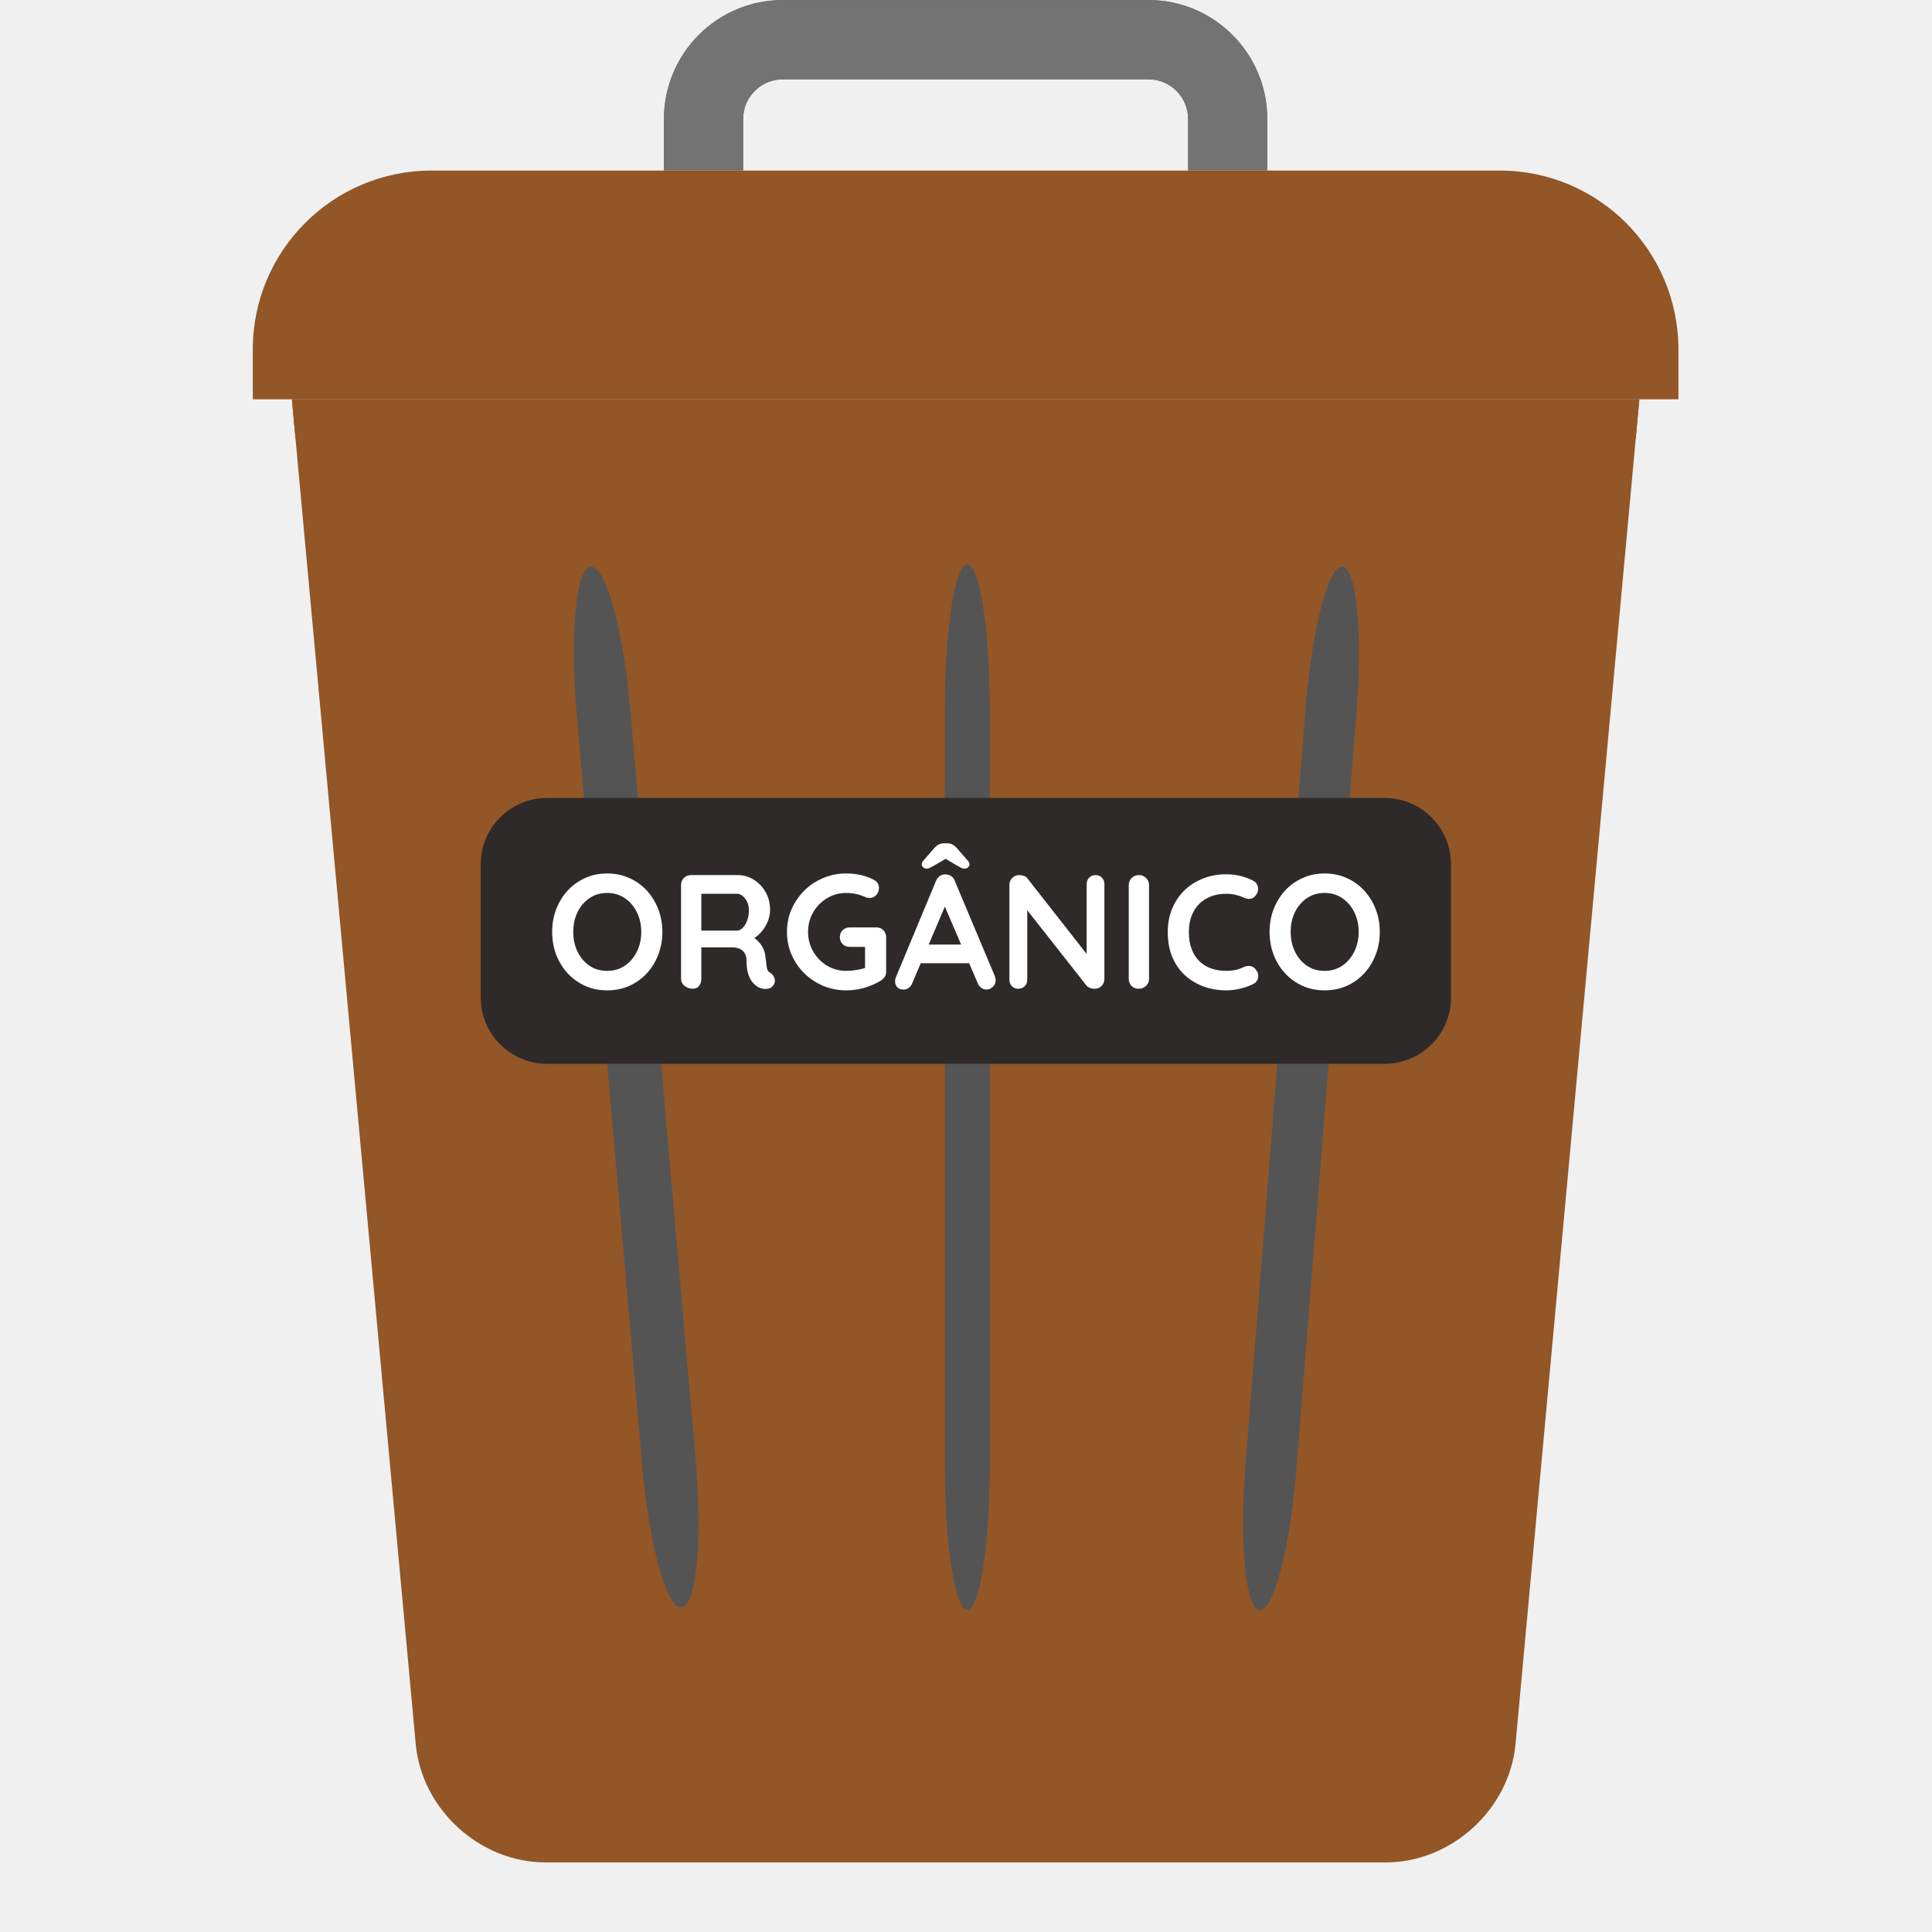
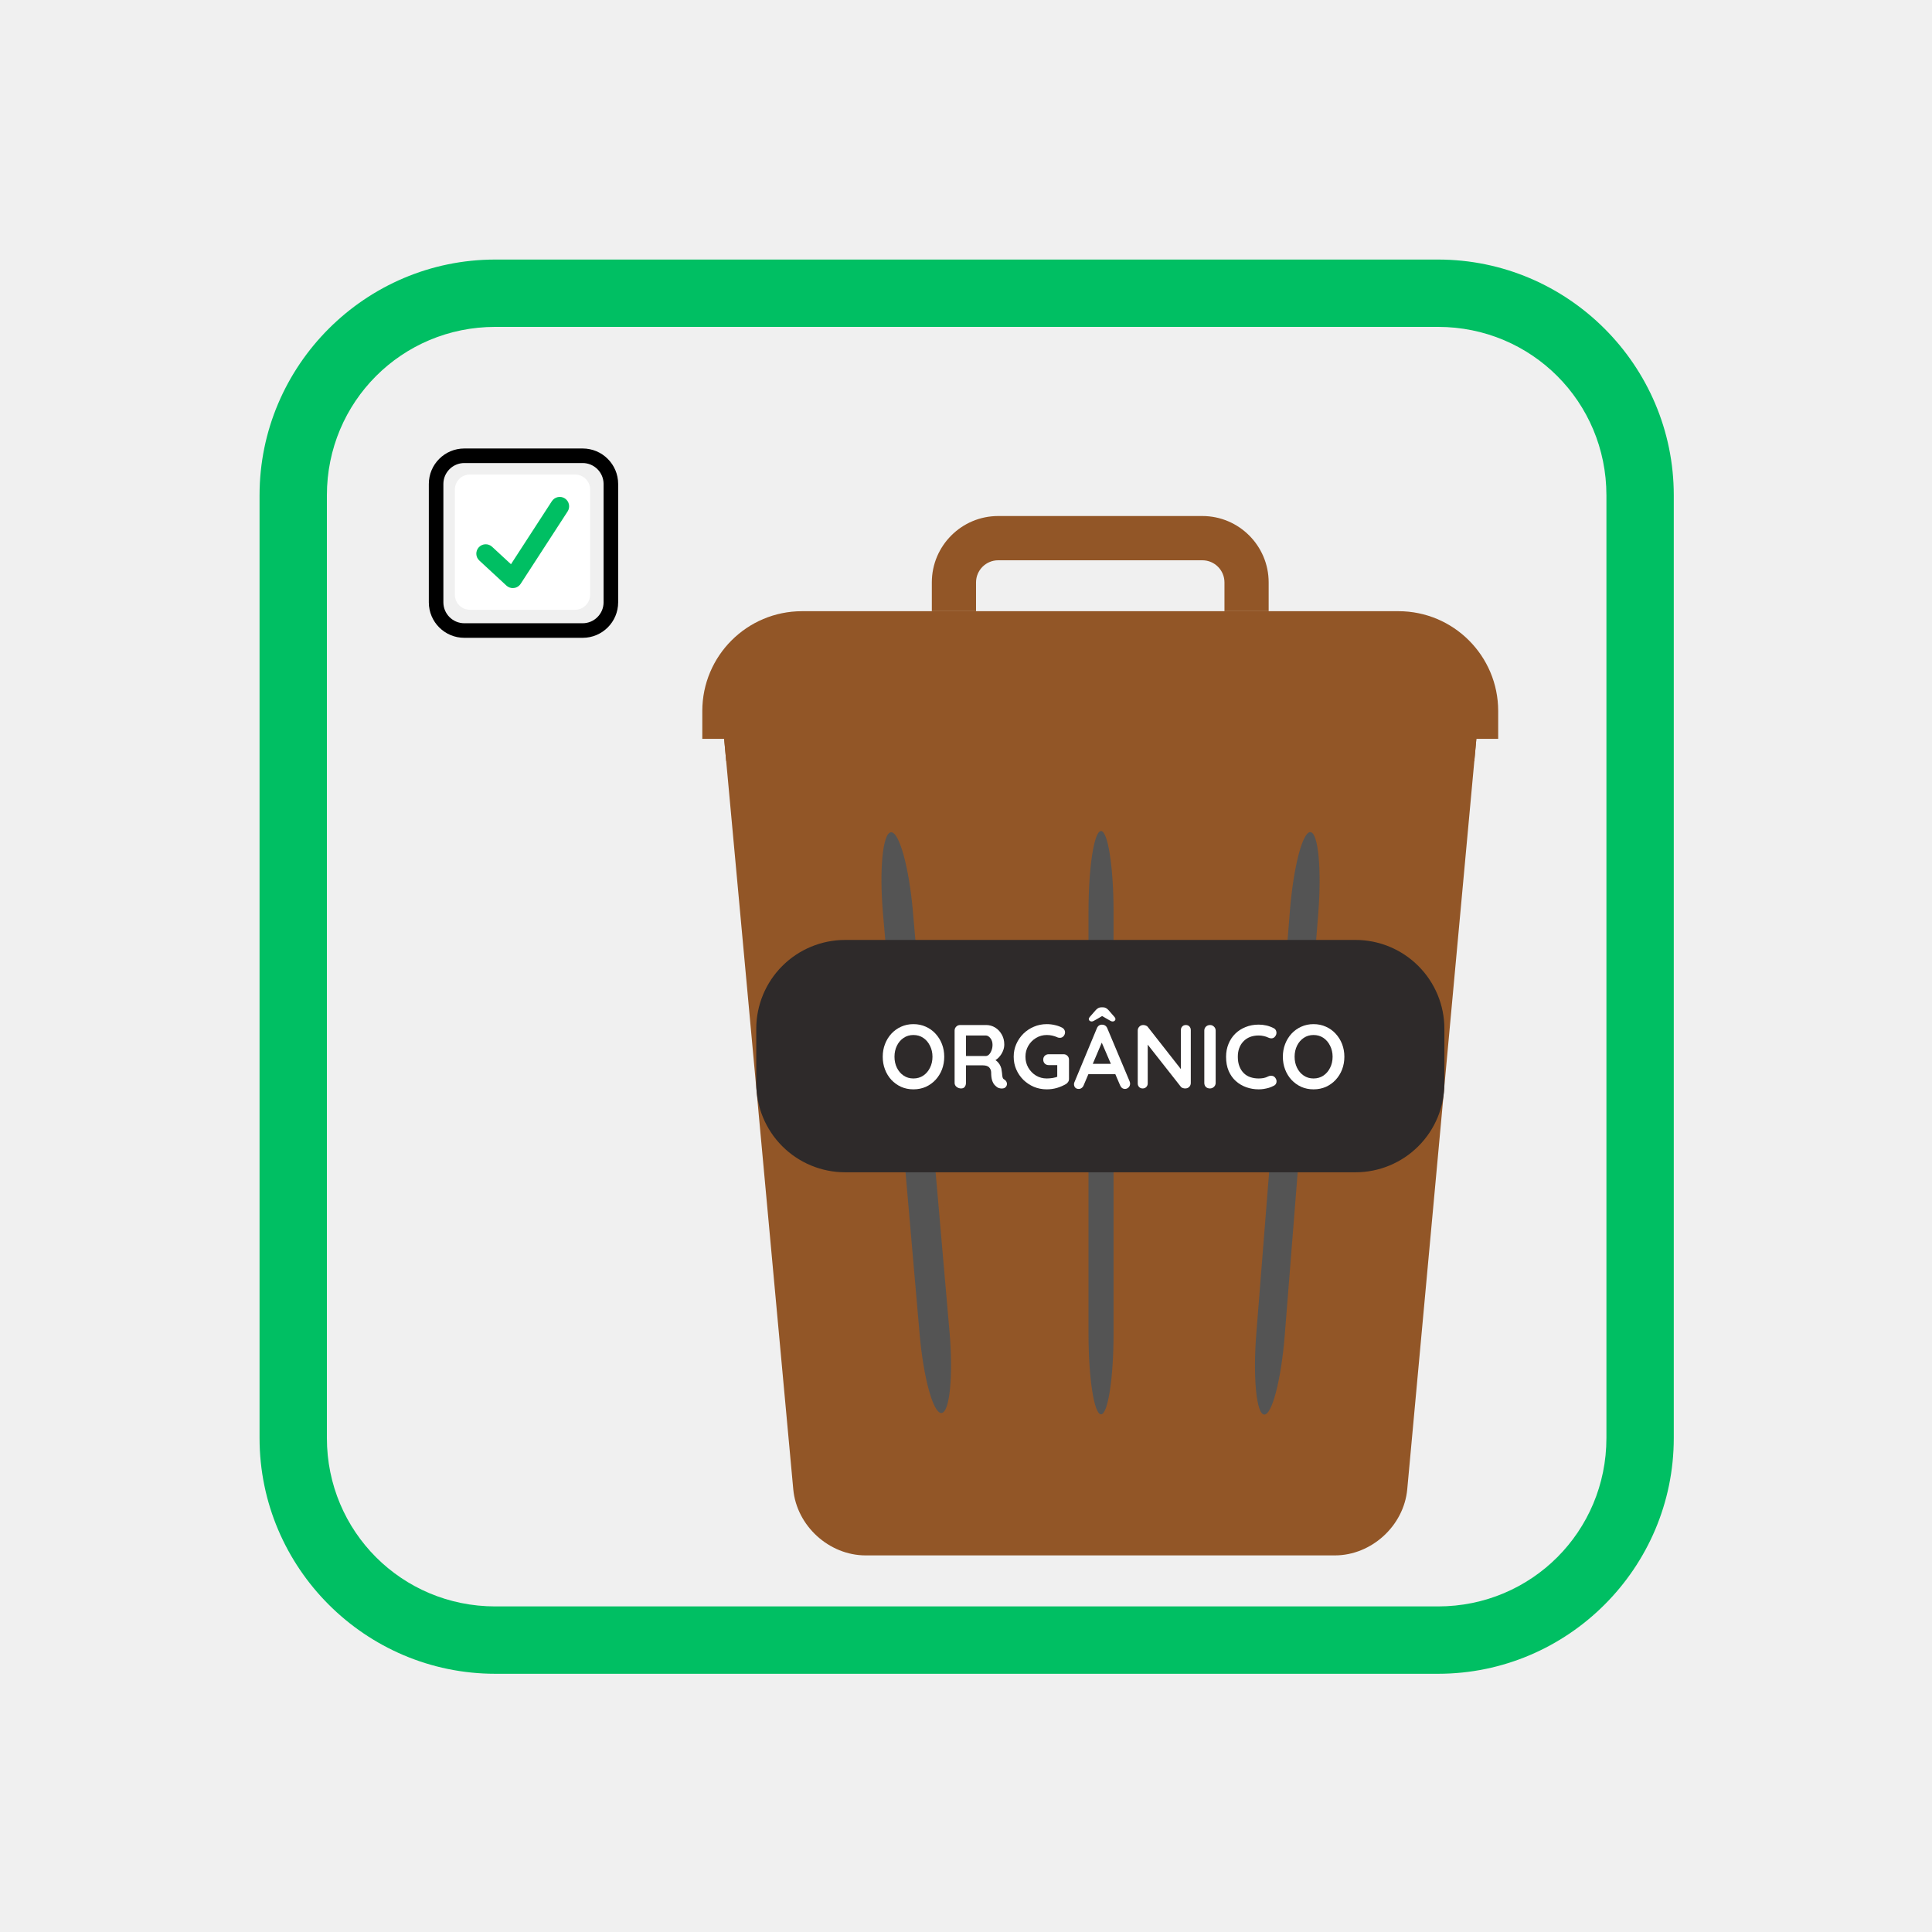
<svg xmlns="http://www.w3.org/2000/svg" width="500" zoomAndPan="magnify" viewBox="0 0 375 375" height="500" preserveAspectRatio="xMidYMid meet" version="1.0">
  <defs>
    <g />
-     <clipPath id="6cdbfeab42">
-       <path d="M 56 77 L 319 77 L 319 361.5 L 56 361.5 Z M 56 77 " clip-rule="nonzero" />
+     <clipPath id="cf12d56957">
+       <path d="M 50.379 50.379 L 324.879 50.379 L 324.879 324.879 L 50.379 324.879 Z M 50.379 50.379 " clip-rule="nonzero" />
    </clipPath>
-     <clipPath id="2a1f7c1a2a">
-       <path d="M 49.051 33 L 325.801 33 L 325.801 78 L 49.051 78 Z M 49.051 33 " clip-rule="nonzero" />
+     <clipPath id="c4b53bf656">
+       <path d="M 140 143 L 287 143 L 287 301.906 L 140 301.906 Z M 140 143 " clip-rule="nonzero" />
    </clipPath>
-     <clipPath id="acc28e3448">
-       <path d="M 241 109 L 264 109 L 264 313 L 241 313 Z M 241 109 " clip-rule="nonzero" />
+     <clipPath id="b850a64797">
+       <path d="M 136.309 118 L 290.809 118 L 290.809 144 L 136.309 144 Z M 136.309 118 " clip-rule="nonzero" />
    </clipPath>
-     <clipPath id="62bdf6296c">
-       <path d="M 239.539 312.137 L 255.637 109.566 L 265.516 110.352 L 249.418 312.922 Z M 239.539 312.137 " clip-rule="nonzero" />
+     <clipPath id="b20fd134cf">
+       <path d="M 180 100.156 L 247 100.156 L 247 119 L 180 119 Z M 180 100.156 " clip-rule="nonzero" />
    </clipPath>
-     <clipPath id="027178b6ad">
-       <path d="M 253.406 137.602 C 254.637 122.117 257.848 109.742 260.574 109.957 C 263.301 110.176 264.516 122.902 263.285 138.387 L 251.645 284.887 C 250.414 300.371 247.207 312.746 244.477 312.527 C 241.75 312.312 240.535 299.586 241.766 284.102 Z M 253.406 137.602 " clip-rule="nonzero" />
+     <clipPath id="d7ec824b9a">
+       <path d="M 243 161 L 257 161 L 257 275 L 243 275 Z M 243 161 " clip-rule="nonzero" />
    </clipPath>
-     <clipPath id="1b78844384">
-       <path d="M 111 110 L 136 110 L 136 312 L 111 312 Z M 111 110 " clip-rule="nonzero" />
+     <clipPath id="3c27bc4b3f">
+       <path d="M 242.617 274.348 L 251.598 161.297 L 257.113 161.734 L 248.129 274.785 Z M 242.617 274.348 " clip-rule="nonzero" />
    </clipPath>
-     <clipPath id="1f422d1f5f">
-       <path d="M 127.082 312.449 L 109.48 110.473 L 119.875 109.566 L 137.473 311.543 Z M 127.082 312.449 " clip-rule="nonzero" />
+     <clipPath id="151dae4f50">
+       <path d="M 250.355 176.945 C 251.043 168.305 252.832 161.395 254.355 161.516 C 255.879 161.637 256.555 168.742 255.867 177.383 L 249.371 259.137 C 248.684 267.777 246.895 274.688 245.371 274.566 C 243.852 274.445 243.172 267.34 243.859 258.699 Z M 250.355 176.945 " clip-rule="nonzero" />
    </clipPath>
-     <clipPath id="0a14175815">
-       <path d="M 111.922 138.492 C 110.574 123.016 111.809 110.27 114.68 110.02 C 117.547 109.77 120.969 122.109 122.316 137.586 L 135.031 283.523 C 136.379 299 135.148 311.746 132.277 311.996 C 129.406 312.246 125.988 299.906 124.641 284.43 Z M 111.922 138.492 " clip-rule="nonzero" />
+     <clipPath id="ba0a8d32d8">
+       <path d="M 171 161 L 185 161 L 185 275 L 171 275 Z M 171 161 " clip-rule="nonzero" />
    </clipPath>
-     <clipPath id="501d8cc663">
-       <path d="M 183.398 109.562 L 192.109 109.562 L 192.109 312.445 L 183.398 312.445 Z M 183.398 109.562 " clip-rule="nonzero" />
+     <clipPath id="189fe0f35b">
+       <path d="M 179.855 274.516 L 170.031 161.797 L 175.832 161.293 L 185.652 274.012 Z M 179.855 274.516 " clip-rule="nonzero" />
    </clipPath>
-     <clipPath id="ab98159f56">
-       <path d="M 183.398 137.688 C 183.398 122.156 185.348 109.562 187.754 109.562 C 190.16 109.562 192.109 122.156 192.109 137.688 L 192.109 284.32 C 192.109 299.855 190.16 312.445 187.754 312.445 C 185.348 312.445 183.398 299.855 183.398 284.32 Z M 183.398 137.688 " clip-rule="nonzero" />
+     <clipPath id="591b6ff452">
+       <path d="M 171.395 177.434 C 170.645 168.801 171.332 161.684 172.934 161.547 C 174.535 161.406 176.441 168.293 177.195 176.93 L 184.293 258.375 C 185.043 267.008 184.355 274.121 182.754 274.262 C 181.152 274.402 179.246 267.516 178.492 258.879 Z M 171.395 177.434 " clip-rule="nonzero" />
    </clipPath>
-     <clipPath id="2b25019ed6">
-       <path d="M 128 0 L 246 0 L 246 33 L 128 33 Z M 128 0 " clip-rule="nonzero" />
+     <clipPath id="030830a0d0">
+       <path d="M 211.277 161.301 L 216.141 161.301 L 216.141 274.523 L 211.277 274.523 Z M 211.277 161.301 " clip-rule="nonzero" />
+     </clipPath>
+     <clipPath id="cda72d0400">
+       <path d="M 211.277 176.996 C 211.277 168.328 212.367 161.301 213.711 161.301 C 215.051 161.301 216.141 168.328 216.141 176.996 L 216.141 258.828 C 216.141 267.496 215.051 274.523 213.711 274.523 C 212.367 274.523 211.277 267.496 211.277 258.828 Z M 211.277 176.996 " clip-rule="nonzero" />
+     </clipPath>
+     <clipPath id="21d1518a76">
+       <path d="M 146.789 182.441 L 280.355 182.441 L 280.355 227.539 L 146.789 227.539 Z M 146.789 182.441 " clip-rule="nonzero" />
+     </clipPath>
+     <clipPath id="a3881ae690">
+       <path d="M 164.039 182.441 L 263.105 182.441 C 267.68 182.441 272.066 184.262 275.301 187.496 C 278.539 190.73 280.355 195.117 280.355 199.691 L 280.355 210.289 C 280.355 214.863 278.539 219.25 275.301 222.484 C 272.066 225.719 267.68 227.539 263.105 227.539 L 164.039 227.539 C 159.461 227.539 155.074 225.719 151.84 222.484 C 148.605 219.25 146.789 214.863 146.789 210.289 L 146.789 199.691 C 146.789 195.117 148.605 190.73 151.84 187.496 C 155.074 184.262 159.461 182.441 164.039 182.441 Z M 164.039 182.441 " clip-rule="nonzero" />
+     </clipPath>
+     <clipPath id="560f717a5a">
+       <path d="M 83.234 87.051 L 119.984 87.051 L 119.984 123.801 L 83.234 123.801 Z M 83.234 87.051 " clip-rule="nonzero" />
+     </clipPath>
+     <clipPath id="1fc95baa47">
+       <path d="M 88.289 92.105 L 114.539 92.105 L 114.539 118.355 L 88.289 118.355 Z M 88.289 92.105 " clip-rule="nonzero" />
    </clipPath>
  </defs>
-   <g clip-path="url(#6cdbfeab42)">
-     <path fill="#925627" d="M 268.988 361.492 L 105.867 361.492 C 93.133 361.492 81.859 351.203 80.691 338.508 L 56.652 77.496 L 318.199 77.496 L 294.164 338.508 C 292.992 351.203 281.723 361.492 268.988 361.492 " fill-opacity="1" fill-rule="nonzero" />
+   <g clip-path="url(#cf12d56957)">
+     <path fill="#00bf63" d="M 96.129 50.379 C 70.93 50.379 50.379 70.93 50.379 96.129 L 50.379 279.129 C 50.379 304.328 70.93 324.879 96.129 324.879 L 279.129 324.879 C 304.328 324.879 324.879 304.328 324.879 279.129 L 324.879 96.129 C 324.879 70.93 304.328 50.379 279.129 50.379 Z M 96.129 63.449 L 279.129 63.449 C 297.254 63.449 311.805 78 311.805 96.129 L 311.805 279.129 C 311.805 297.254 297.254 311.805 279.129 311.805 L 96.129 311.805 C 78 311.805 63.449 297.254 63.449 279.129 L 63.449 96.129 C 63.449 78 78 63.449 96.129 63.449 Z M 96.129 63.449 " fill-opacity="1" fill-rule="nonzero" />
  </g>
-   <path fill="#925627" d="M 127.594 332.051 C 121.633 332.051 116.582 327.465 116.105 321.41 L 101.152 129.617 C 100.656 123.266 105.398 117.707 111.754 117.211 C 118.121 116.797 123.645 121.473 124.145 127.82 L 139.102 319.617 C 139.59 325.965 134.848 331.527 128.496 332.023 C 128.195 332.043 127.891 332.051 127.594 332.051 " fill-opacity="1" fill-rule="nonzero" />
-   <path fill="#925627" d="M 187.426 332.051 C 181.055 332.051 175.891 326.887 175.891 320.516 L 175.891 128.719 C 175.891 122.348 181.055 117.18 187.426 117.18 C 193.797 117.18 198.957 122.348 198.957 128.719 L 198.957 320.516 C 198.957 326.887 193.797 332.051 187.426 332.051 " fill-opacity="1" fill-rule="nonzero" />
-   <path fill="#925627" d="M 247.266 332.051 C 246.961 332.051 246.66 332.043 246.355 332.023 C 240.008 331.527 235.262 325.965 235.758 319.617 L 250.707 127.82 C 251.203 121.469 256.742 116.699 263.102 117.211 C 269.445 117.707 274.195 123.266 273.699 129.617 L 258.746 321.41 C 258.27 327.465 253.219 332.051 247.266 332.051 " fill-opacity="1" fill-rule="nonzero" />
-   <g clip-path="url(#2a1f7c1a2a)">
-     <path fill="#925627" d="M 325.781 67.824 C 325.781 48.648 310.254 33.109 291.105 33.109 L 83.746 33.109 C 64.598 33.109 49.066 48.648 49.066 67.824 L 49.066 77.496 L 325.781 77.496 L 325.781 67.824 " fill-opacity="1" fill-rule="nonzero" />
+   <g clip-path="url(#c4b53bf656)">
+     <path fill="#925627" d="M 259.09 301.902 L 168.027 301.902 C 160.918 301.902 154.625 296.16 153.973 289.074 L 140.555 143.406 L 286.562 143.406 L 273.145 289.074 C 272.488 296.16 266.199 301.902 259.09 301.902 " fill-opacity="1" fill-rule="nonzero" />
  </g>
-   <path fill="#925627" d="M 144.242 33.105 L 144.242 23.09 C 144.242 18.852 147.695 15.395 151.934 15.395 L 222.922 15.395 C 227.164 15.395 230.613 18.852 230.613 23.09 L 230.613 33.105 L 245.98 33.105 L 245.98 23.09 C 245.98 10.363 235.637 0.008 222.922 0.008 L 151.934 0.008 C 139.215 0.008 128.871 10.363 128.871 23.09 L 128.871 33.105 L 144.242 33.105 " fill-opacity="1" fill-rule="nonzero" />
-   <path fill="#925627" d="M 57.359 85.191 L 317.496 85.191 L 318.199 77.496 L 56.652 77.496 L 57.359 85.191 " fill-opacity="1" fill-rule="nonzero" />
-   <g clip-path="url(#acc28e3448)">
-     <g clip-path="url(#62bdf6296c)">
-       <g clip-path="url(#027178b6ad)">
-         <path fill="#545454" d="M 239.539 312.137 L 255.637 109.566 L 265.516 110.352 L 249.418 312.922 Z M 239.539 312.137 " fill-opacity="1" fill-rule="nonzero" />
+   <path fill="#925627" d="M 180.156 285.469 C 176.828 285.469 174.008 282.91 173.742 279.531 L 165.395 172.496 C 165.117 168.949 167.766 165.848 171.312 165.57 C 174.867 165.34 177.953 167.949 178.23 171.492 L 186.582 278.531 C 186.855 282.074 184.207 285.176 180.66 285.457 C 180.492 285.469 180.32 285.469 180.156 285.469 " fill-opacity="1" fill-rule="nonzero" />
+   <path fill="#925627" d="M 213.559 285.469 C 210 285.469 207.117 282.59 207.117 279.031 L 207.117 171.992 C 207.117 168.438 210 165.551 213.559 165.551 C 217.113 165.551 219.996 168.438 219.996 171.992 L 219.996 279.031 C 219.996 282.59 217.113 285.469 213.559 285.469 " fill-opacity="1" fill-rule="nonzero" />
+   <path fill="#925627" d="M 246.965 285.469 C 246.793 285.469 246.625 285.469 246.457 285.457 C 242.914 285.176 240.262 282.074 240.539 278.531 L 248.883 171.492 C 249.164 167.945 252.254 165.285 255.805 165.57 C 259.348 165.848 261.996 168.949 261.719 172.496 L 253.371 279.531 C 253.105 282.91 250.285 285.469 246.965 285.469 " fill-opacity="1" fill-rule="nonzero" />
+   <g clip-path="url(#b850a64797)">
+     <path fill="#925627" d="M 290.797 138.008 C 290.797 127.305 282.125 118.633 271.438 118.633 L 155.68 118.633 C 144.988 118.633 136.316 127.305 136.316 138.008 L 136.316 143.406 L 290.797 143.406 L 290.797 138.008 " fill-opacity="1" fill-rule="nonzero" />
+   </g>
+   <g clip-path="url(#b20fd134cf)">
+     <path fill="#925627" d="M 189.449 118.633 L 189.449 113.043 C 189.449 110.676 191.379 108.75 193.746 108.75 L 233.371 108.75 C 235.742 108.75 237.668 110.676 237.668 113.043 L 237.668 118.633 L 246.246 118.633 L 246.246 113.043 C 246.246 105.938 240.473 100.16 233.371 100.16 L 193.746 100.16 C 186.645 100.16 180.867 105.938 180.867 113.043 L 180.867 118.633 L 189.449 118.633 " fill-opacity="1" fill-rule="nonzero" />
+   </g>
+   <path fill="#925627" d="M 140.949 147.699 L 286.168 147.699 L 286.562 143.406 L 140.555 143.406 L 140.949 147.699 " fill-opacity="1" fill-rule="nonzero" />
+   <g clip-path="url(#d7ec824b9a)">
+     <g clip-path="url(#3c27bc4b3f)">
+       <g clip-path="url(#151dae4f50)">
+         <path fill="#545454" d="M 242.617 274.348 L 251.598 161.297 L 257.113 161.734 L 248.129 274.785 Z M 242.617 274.348 " fill-opacity="1" fill-rule="nonzero" />
      </g>
    </g>
  </g>
-   <g clip-path="url(#1b78844384)">
-     <g clip-path="url(#1f422d1f5f)">
-       <g clip-path="url(#0a14175815)">
-         <path fill="#545454" d="M 127.082 312.449 L 109.48 110.473 L 119.875 109.566 L 137.473 311.543 Z M 127.082 312.449 " fill-opacity="1" fill-rule="nonzero" />
+   <g clip-path="url(#ba0a8d32d8)">
+     <g clip-path="url(#189fe0f35b)">
+       <g clip-path="url(#591b6ff452)">
+         <path fill="#545454" d="M 179.855 274.516 L 170.031 161.797 L 175.832 161.293 L 185.652 274.012 Z M 179.855 274.516 " fill-opacity="1" fill-rule="nonzero" />
      </g>
    </g>
  </g>
-   <g clip-path="url(#501d8cc663)">
-     <g clip-path="url(#ab98159f56)">
-       <path fill="#545454" d="M 183.398 312.445 L 183.398 109.562 L 192.109 109.562 L 192.109 312.445 Z M 183.398 312.445 " fill-opacity="1" fill-rule="nonzero" />
+   <g clip-path="url(#030830a0d0)">
+     <g clip-path="url(#cda72d0400)">
+       <path fill="#545454" d="M 211.277 274.523 L 211.277 161.301 L 216.141 161.301 L 216.141 274.523 Z M 211.277 274.523 " fill-opacity="1" fill-rule="nonzero" />
    </g>
  </g>
-   <path fill="#2e2a2a" d="M 106.203 154.875 L 268.742 154.875 C 275.863 154.875 281.641 160.652 281.641 167.781 L 281.641 193.59 C 281.641 200.715 275.863 206.492 268.742 206.492 L 106.203 206.492 C 99.078 206.492 93.305 200.715 93.305 193.59 L 93.305 167.781 C 93.305 160.652 99.078 154.875 106.203 154.875 Z M 106.203 154.875 " fill-opacity="1" fill-rule="nonzero" />
+   <g clip-path="url(#21d1518a76)">
+     <g clip-path="url(#a3881ae690)">
+       <path fill="#2e2a2a" d="M 146.789 182.441 L 280.355 182.441 L 280.355 227.539 L 146.789 227.539 Z M 146.789 182.441 " fill-opacity="1" fill-rule="nonzero" />
+     </g>
+   </g>
+   <g clip-path="url(#560f717a5a)">
+     <path fill="#000000" d="M 113.094 89.875 C 115.332 89.875 117.156 91.699 117.156 93.941 L 117.156 116.91 C 117.156 119.148 115.332 120.973 113.094 120.973 L 90.125 120.973 C 87.883 120.973 86.059 119.148 86.059 116.91 L 86.059 93.941 C 86.059 91.699 87.883 89.875 90.125 89.875 L 113.094 89.875 M 113.094 87.051 L 90.125 87.051 C 86.316 87.051 83.234 90.133 83.234 93.941 L 83.234 116.91 C 83.234 120.715 86.316 123.801 90.125 123.801 L 113.094 123.801 C 116.898 123.801 119.984 120.715 119.984 116.91 L 119.984 93.941 C 119.984 90.133 116.898 87.051 113.094 87.051 Z M 113.094 87.051 " fill-opacity="1" fill-rule="nonzero" />
+   </g>
+   <g clip-path="url(#1fc95baa47)">
+     <path fill="#ffffff" d="M 114.539 115.438 C 114.539 117.047 113.23 118.355 111.621 118.355 L 91.203 118.355 C 89.594 118.355 88.289 117.047 88.289 115.438 L 88.289 95.02 C 88.289 93.41 89.594 92.105 91.203 92.105 L 111.621 92.105 C 113.23 92.105 114.539 93.41 114.539 95.02 Z M 114.539 115.438 " fill-opacity="1" fill-rule="nonzero" />
+   </g>
+   <path fill="#00bf63" d="M 109.637 96.742 C 108.797 96.195 107.668 96.438 107.117 97.281 L 99.18 109.516 L 95.512 106.125 C 94.773 105.441 93.621 105.488 92.938 106.227 C 92.254 106.965 92.297 108.117 93.039 108.801 L 98.293 113.66 C 98.645 113.984 99.09 114.148 99.531 114.148 C 100.02 114.148 100.648 113.941 101.062 113.316 C 101.305 112.945 110.176 99.266 110.176 99.266 C 110.723 98.422 110.484 97.293 109.637 96.742 Z M 109.637 96.742 " fill-opacity="1" fill-rule="nonzero" />
  <g fill="#ffffff" fill-opacity="1">
-     <g transform="translate(105.9088, 191.9146)">
+     <g transform="translate(170.6349, 211.2682)">
      <g>
-         <path d="M 22.656 -11.031 C 22.656 -9.457 22.391 -7.984 21.859 -6.609 C 21.336 -5.242 20.598 -4.039 19.641 -3 C 18.691 -1.969 17.562 -1.156 16.25 -0.562 C 14.938 0.02 13.5 0.312 11.938 0.312 C 10.383 0.312 8.957 0.02 7.656 -0.562 C 6.352 -1.156 5.223 -1.969 4.266 -3 C 3.316 -4.039 2.578 -5.242 2.047 -6.609 C 1.523 -7.984 1.266 -9.457 1.266 -11.031 C 1.266 -12.602 1.523 -14.07 2.047 -15.438 C 2.578 -16.801 3.316 -18.004 4.266 -19.047 C 5.223 -20.086 6.352 -20.898 7.656 -21.484 C 8.957 -22.078 10.383 -22.375 11.938 -22.375 C 13.5 -22.375 14.938 -22.078 16.25 -21.484 C 17.562 -20.898 18.691 -20.086 19.641 -19.047 C 20.598 -18.004 21.336 -16.801 21.859 -15.438 C 22.391 -14.07 22.656 -12.602 22.656 -11.031 Z M 18.562 -11.031 C 18.562 -12.438 18.273 -13.711 17.703 -14.859 C 17.141 -16.004 16.363 -16.91 15.375 -17.578 C 14.383 -18.254 13.238 -18.594 11.938 -18.594 C 10.633 -18.594 9.488 -18.254 8.5 -17.578 C 7.52 -16.91 6.75 -16.008 6.188 -14.875 C 5.633 -13.738 5.359 -12.457 5.359 -11.031 C 5.359 -9.625 5.633 -8.348 6.188 -7.203 C 6.75 -6.055 7.52 -5.145 8.5 -4.469 C 9.488 -3.801 10.633 -3.469 11.938 -3.469 C 13.238 -3.469 14.383 -3.801 15.375 -4.469 C 16.363 -5.145 17.141 -6.055 17.703 -7.203 C 18.273 -8.348 18.562 -9.625 18.562 -11.031 Z M 18.562 -11.031 " />
+         <path d="M 12.641 -6.156 C 12.641 -5.27 12.492 -4.445 12.203 -3.688 C 11.91 -2.926 11.492 -2.254 10.953 -1.672 C 10.422 -1.098 9.789 -0.645 9.062 -0.312 C 8.332 0.008 7.531 0.172 6.656 0.172 C 5.789 0.172 4.992 0.008 4.266 -0.312 C 3.547 -0.645 2.914 -1.098 2.375 -1.672 C 1.844 -2.254 1.43 -2.926 1.141 -3.688 C 0.848 -4.445 0.703 -5.27 0.703 -6.156 C 0.703 -7.031 0.848 -7.848 1.141 -8.609 C 1.43 -9.367 1.844 -10.039 2.375 -10.625 C 2.914 -11.207 3.547 -11.66 4.266 -11.984 C 4.992 -12.316 5.789 -12.484 6.656 -12.484 C 7.531 -12.484 8.332 -12.316 9.062 -11.984 C 9.789 -11.66 10.422 -11.207 10.953 -10.625 C 11.492 -10.039 11.91 -9.367 12.203 -8.609 C 12.492 -7.848 12.641 -7.031 12.641 -6.156 Z M 10.359 -6.156 C 10.359 -6.938 10.195 -7.645 9.875 -8.281 C 9.562 -8.926 9.129 -9.438 8.578 -9.812 C 8.023 -10.188 7.383 -10.375 6.656 -10.375 C 5.938 -10.375 5.301 -10.188 4.75 -9.812 C 4.195 -9.438 3.766 -8.93 3.453 -8.297 C 3.141 -7.66 2.984 -6.945 2.984 -6.156 C 2.984 -5.363 3.141 -4.648 3.453 -4.016 C 3.766 -3.379 4.195 -2.875 4.75 -2.5 C 5.301 -2.125 5.938 -1.938 6.656 -1.938 C 7.383 -1.938 8.023 -2.125 8.578 -2.5 C 9.129 -2.875 9.562 -3.379 9.875 -4.016 C 10.195 -4.648 10.359 -5.363 10.359 -6.156 Z M 10.359 -6.156 " />
      </g>
    </g>
  </g>
  <g fill="#ffffff" fill-opacity="1">
-     <g transform="translate(129.8317, 191.9146)">
+     <g transform="translate(183.9774, 211.2682)">
      <g>
-         <path d="M 4.625 0 C 4.039 0 3.516 -0.18 3.047 -0.547 C 2.586 -0.922 2.359 -1.379 2.359 -1.922 L 2.359 -20.141 C 2.359 -20.68 2.539 -21.133 2.906 -21.5 C 3.281 -21.875 3.738 -22.062 4.281 -22.062 L 13.359 -22.062 C 14.453 -22.062 15.477 -21.77 16.438 -21.188 C 17.395 -20.613 18.164 -19.816 18.75 -18.797 C 19.344 -17.773 19.641 -16.602 19.641 -15.281 C 19.641 -14.488 19.473 -13.711 19.141 -12.953 C 18.816 -12.191 18.375 -11.504 17.812 -10.891 C 17.258 -10.285 16.641 -9.816 15.953 -9.484 L 15.984 -10.219 C 16.566 -9.895 17.051 -9.52 17.438 -9.094 C 17.832 -8.664 18.141 -8.203 18.359 -7.703 C 18.578 -7.211 18.707 -6.68 18.75 -6.109 C 18.832 -5.586 18.891 -5.125 18.922 -4.719 C 18.953 -4.32 19.016 -3.988 19.109 -3.719 C 19.203 -3.445 19.391 -3.238 19.672 -3.094 C 20.129 -2.812 20.414 -2.414 20.531 -1.906 C 20.645 -1.395 20.523 -0.938 20.172 -0.531 C 19.941 -0.258 19.645 -0.086 19.281 -0.016 C 18.926 0.055 18.57 0.055 18.219 -0.016 C 17.863 -0.086 17.566 -0.188 17.328 -0.312 C 16.973 -0.52 16.613 -0.828 16.25 -1.234 C 15.895 -1.648 15.609 -2.203 15.391 -2.891 C 15.172 -3.586 15.062 -4.484 15.062 -5.578 C 15.062 -5.93 15 -6.258 14.875 -6.562 C 14.75 -6.875 14.57 -7.141 14.344 -7.359 C 14.113 -7.578 13.816 -7.742 13.453 -7.859 C 13.098 -7.973 12.68 -8.031 12.203 -8.031 L 5.828 -8.031 L 6.297 -8.766 L 6.297 -1.922 C 6.297 -1.379 6.148 -0.922 5.859 -0.547 C 5.566 -0.18 5.156 0 4.625 0 Z M 5.859 -11.281 L 13.203 -11.281 C 13.578 -11.281 13.941 -11.453 14.297 -11.797 C 14.66 -12.148 14.957 -12.625 15.188 -13.219 C 15.414 -13.82 15.531 -14.477 15.531 -15.188 C 15.531 -16.113 15.285 -16.883 14.797 -17.5 C 14.305 -18.125 13.773 -18.438 13.203 -18.438 L 5.922 -18.438 L 6.297 -19.438 L 6.297 -10.531 Z M 5.859 -11.281 " />
+         <path d="M 2.578 0 C 2.254 0 1.961 -0.098 1.703 -0.297 C 1.441 -0.504 1.312 -0.766 1.312 -1.078 L 1.312 -11.234 C 1.312 -11.535 1.414 -11.789 1.625 -12 C 1.832 -12.207 2.086 -12.312 2.391 -12.312 L 7.453 -12.312 C 8.066 -12.312 8.641 -12.148 9.172 -11.828 C 9.703 -11.504 10.129 -11.055 10.453 -10.484 C 10.785 -9.922 10.953 -9.27 10.953 -8.531 C 10.953 -8.082 10.859 -7.645 10.672 -7.219 C 10.492 -6.801 10.25 -6.422 9.938 -6.078 C 9.625 -5.742 9.273 -5.484 8.891 -5.297 L 8.906 -5.703 C 9.238 -5.523 9.516 -5.316 9.734 -5.078 C 9.953 -4.836 10.117 -4.578 10.234 -4.297 C 10.359 -4.023 10.43 -3.727 10.453 -3.406 C 10.504 -3.113 10.535 -2.852 10.547 -2.625 C 10.566 -2.406 10.602 -2.219 10.656 -2.062 C 10.707 -1.914 10.812 -1.801 10.969 -1.719 C 11.227 -1.57 11.391 -1.352 11.453 -1.062 C 11.516 -0.781 11.445 -0.523 11.25 -0.297 C 11.125 -0.148 10.957 -0.055 10.75 -0.016 C 10.551 0.023 10.352 0.023 10.156 -0.016 C 9.957 -0.055 9.797 -0.109 9.672 -0.172 C 9.473 -0.297 9.27 -0.469 9.062 -0.688 C 8.863 -0.914 8.703 -1.223 8.578 -1.609 C 8.461 -2.004 8.406 -2.504 8.406 -3.109 C 8.406 -3.305 8.367 -3.488 8.297 -3.656 C 8.223 -3.832 8.125 -3.984 8 -4.109 C 7.875 -4.234 7.707 -4.328 7.5 -4.391 C 7.301 -4.453 7.066 -4.484 6.797 -4.484 L 3.25 -4.484 L 3.516 -4.891 L 3.516 -1.078 C 3.516 -0.766 3.43 -0.504 3.266 -0.297 C 3.109 -0.098 2.879 0 2.578 0 Z M 3.266 -6.297 L 7.359 -6.297 C 7.578 -6.297 7.785 -6.391 7.984 -6.578 C 8.18 -6.773 8.344 -7.039 8.469 -7.375 C 8.602 -7.707 8.672 -8.07 8.672 -8.469 C 8.672 -8.988 8.531 -9.422 8.25 -9.766 C 7.977 -10.109 7.68 -10.281 7.359 -10.281 L 3.312 -10.281 L 3.516 -10.844 L 3.516 -5.875 Z M 3.266 -6.297 " />
      </g>
    </g>
  </g>
  <g fill="#ffffff" fill-opacity="1">
-     <g transform="translate(151.4853, 191.9146)">
+     <g transform="translate(196.0542, 211.2682)">
      <g>
-         <path d="M 12.766 0.312 C 11.172 0.312 9.676 0.02 8.281 -0.562 C 6.895 -1.156 5.676 -1.969 4.625 -3 C 3.582 -4.039 2.758 -5.242 2.156 -6.609 C 1.562 -7.984 1.266 -9.457 1.266 -11.031 C 1.266 -12.602 1.562 -14.07 2.156 -15.438 C 2.758 -16.801 3.582 -18.004 4.625 -19.047 C 5.676 -20.086 6.895 -20.898 8.281 -21.484 C 9.676 -22.078 11.172 -22.375 12.766 -22.375 C 13.754 -22.375 14.707 -22.27 15.625 -22.062 C 16.551 -21.852 17.406 -21.535 18.188 -21.109 C 18.5 -20.941 18.734 -20.719 18.891 -20.438 C 19.047 -20.156 19.125 -19.867 19.125 -19.578 C 19.125 -19.066 18.957 -18.613 18.625 -18.219 C 18.289 -17.82 17.859 -17.625 17.328 -17.625 C 17.16 -17.625 16.988 -17.645 16.812 -17.688 C 16.633 -17.727 16.461 -17.789 16.297 -17.875 C 15.766 -18.102 15.203 -18.281 14.609 -18.406 C 14.023 -18.531 13.41 -18.594 12.766 -18.594 C 11.398 -18.594 10.156 -18.25 9.031 -17.562 C 7.906 -16.883 7.008 -15.973 6.344 -14.828 C 5.688 -13.68 5.359 -12.414 5.359 -11.031 C 5.359 -9.664 5.688 -8.406 6.344 -7.25 C 7.008 -6.094 7.906 -5.172 9.031 -4.484 C 10.156 -3.805 11.398 -3.469 12.766 -3.469 C 13.391 -3.469 14.082 -3.531 14.844 -3.656 C 15.602 -3.781 16.223 -3.945 16.703 -4.156 L 16.422 -3.219 L 16.422 -8.609 L 16.953 -8.125 L 13.453 -8.125 C 12.91 -8.125 12.453 -8.301 12.078 -8.656 C 11.711 -9.02 11.531 -9.473 11.531 -10.016 C 11.531 -10.566 11.711 -11.02 12.078 -11.375 C 12.453 -11.727 12.91 -11.906 13.453 -11.906 L 18.625 -11.906 C 19.164 -11.906 19.613 -11.723 19.969 -11.359 C 20.332 -10.992 20.516 -10.535 20.516 -9.984 L 20.516 -3.312 C 20.516 -2.883 20.414 -2.535 20.219 -2.266 C 20.02 -1.992 19.797 -1.773 19.547 -1.609 C 18.578 -1.016 17.52 -0.547 16.375 -0.203 C 15.227 0.141 14.023 0.312 12.766 0.312 Z M 12.766 0.312 " />
+         <path d="M 7.125 0.172 C 6.227 0.172 5.395 0.008 4.625 -0.312 C 3.852 -0.645 3.172 -1.098 2.578 -1.672 C 1.992 -2.254 1.535 -2.926 1.203 -3.688 C 0.867 -4.445 0.703 -5.27 0.703 -6.156 C 0.703 -7.031 0.867 -7.848 1.203 -8.609 C 1.535 -9.367 1.992 -10.039 2.578 -10.625 C 3.172 -11.207 3.852 -11.66 4.625 -11.984 C 5.395 -12.316 6.227 -12.484 7.125 -12.484 C 7.676 -12.484 8.207 -12.422 8.719 -12.297 C 9.238 -12.18 9.711 -12.008 10.141 -11.781 C 10.316 -11.688 10.445 -11.555 10.531 -11.391 C 10.625 -11.234 10.672 -11.078 10.672 -10.922 C 10.672 -10.641 10.578 -10.383 10.391 -10.156 C 10.203 -9.938 9.961 -9.828 9.672 -9.828 C 9.578 -9.828 9.477 -9.836 9.375 -9.859 C 9.281 -9.879 9.188 -9.914 9.094 -9.969 C 8.801 -10.094 8.488 -10.191 8.156 -10.266 C 7.832 -10.336 7.488 -10.375 7.125 -10.375 C 6.363 -10.375 5.664 -10.18 5.031 -9.797 C 4.406 -9.422 3.906 -8.91 3.531 -8.266 C 3.164 -7.629 2.984 -6.926 2.984 -6.156 C 2.984 -5.395 3.164 -4.691 3.531 -4.047 C 3.906 -3.398 4.406 -2.883 5.031 -2.5 C 5.664 -2.125 6.363 -1.938 7.125 -1.938 C 7.469 -1.938 7.848 -1.969 8.266 -2.031 C 8.691 -2.102 9.039 -2.203 9.312 -2.328 L 9.156 -1.797 L 9.156 -4.797 L 9.453 -4.531 L 7.5 -4.531 C 7.195 -4.531 6.941 -4.629 6.734 -4.828 C 6.535 -5.035 6.438 -5.289 6.438 -5.594 C 6.438 -5.895 6.535 -6.145 6.734 -6.344 C 6.941 -6.539 7.195 -6.641 7.5 -6.641 L 10.391 -6.641 C 10.691 -6.641 10.941 -6.535 11.141 -6.328 C 11.336 -6.129 11.438 -5.879 11.438 -5.578 L 11.438 -1.844 C 11.438 -1.613 11.379 -1.422 11.266 -1.266 C 11.16 -1.109 11.039 -0.984 10.906 -0.891 C 10.363 -0.566 9.77 -0.305 9.125 -0.109 C 8.488 0.078 7.82 0.172 7.125 0.172 Z M 7.125 0.172 " />
      </g>
    </g>
  </g>
  <g fill="#ffffff" fill-opacity="1">
-     <g transform="translate(173.4225, 191.9146)">
+     <g transform="translate(208.2892, 211.2682)">
      <g>
-         <path d="M 10.469 -17.109 L 3.656 -1.109 C 3.508 -0.703 3.281 -0.391 2.969 -0.172 C 2.664 0.047 2.336 0.156 1.984 0.156 C 1.422 0.156 1 0 0.719 -0.312 C 0.445 -0.625 0.312 -1.016 0.312 -1.484 C 0.312 -1.672 0.344 -1.867 0.406 -2.078 L 8.25 -20.922 C 8.426 -21.348 8.688 -21.676 9.031 -21.906 C 9.375 -22.133 9.742 -22.227 10.141 -22.188 C 10.523 -22.188 10.879 -22.078 11.203 -21.859 C 11.523 -21.641 11.758 -21.328 11.906 -20.922 L 19.672 -2.453 C 19.773 -2.18 19.828 -1.93 19.828 -1.703 C 19.828 -1.129 19.641 -0.676 19.266 -0.344 C 18.898 -0.008 18.5 0.156 18.062 0.156 C 17.676 0.156 17.332 0.039 17.031 -0.188 C 16.727 -0.414 16.492 -0.734 16.328 -1.141 L 9.547 -16.922 Z M 4.625 -4.953 L 6.359 -8.578 L 14.875 -8.578 L 15.469 -4.953 Z M 10.719 -25.562 L 8.062 -24.016 C 7.707 -23.805 7.398 -23.633 7.141 -23.5 C 6.891 -23.375 6.66 -23.312 6.453 -23.312 C 6.18 -23.312 5.953 -23.395 5.766 -23.562 C 5.578 -23.738 5.484 -23.922 5.484 -24.109 C 5.484 -24.273 5.516 -24.422 5.578 -24.547 C 5.641 -24.672 5.766 -24.836 5.953 -25.047 L 7.938 -27.328 C 8.207 -27.617 8.488 -27.844 8.781 -28 C 9.082 -28.156 9.441 -28.234 9.859 -28.234 L 10.359 -28.234 C 10.785 -28.234 11.145 -28.156 11.438 -28 C 11.727 -27.844 12.008 -27.617 12.281 -27.328 L 14.266 -25.047 C 14.461 -24.836 14.594 -24.672 14.656 -24.547 C 14.719 -24.422 14.75 -24.273 14.75 -24.109 C 14.75 -23.922 14.656 -23.738 14.469 -23.562 C 14.289 -23.395 14.055 -23.312 13.766 -23.312 C 13.555 -23.312 13.328 -23.375 13.078 -23.5 C 12.828 -23.633 12.52 -23.805 12.156 -24.016 L 9.516 -25.562 Z M 10.719 -25.562 " />
+         <path d="M 5.844 -9.547 L 2.047 -0.609 C 1.961 -0.391 1.832 -0.219 1.656 -0.094 C 1.488 0.031 1.305 0.094 1.109 0.094 C 0.797 0.094 0.562 0.004 0.406 -0.172 C 0.25 -0.348 0.172 -0.566 0.172 -0.828 C 0.172 -0.93 0.191 -1.039 0.234 -1.156 L 4.609 -11.672 C 4.703 -11.91 4.844 -12.094 5.031 -12.219 C 5.227 -12.344 5.438 -12.395 5.656 -12.375 C 5.875 -12.375 6.07 -12.312 6.25 -12.188 C 6.426 -12.062 6.555 -11.891 6.641 -11.672 L 10.969 -1.375 C 11.031 -1.219 11.062 -1.078 11.062 -0.953 C 11.062 -0.629 10.957 -0.375 10.75 -0.188 C 10.539 0 10.316 0.094 10.078 0.094 C 9.859 0.094 9.664 0.031 9.5 -0.094 C 9.332 -0.227 9.203 -0.41 9.109 -0.641 L 5.328 -9.438 Z M 2.578 -2.766 L 3.547 -4.781 L 8.297 -4.781 L 8.625 -2.766 Z M 5.969 -14.25 L 4.5 -13.391 C 4.301 -13.273 4.129 -13.18 3.984 -13.109 C 3.848 -13.035 3.719 -13 3.594 -13 C 3.445 -13 3.316 -13.047 3.203 -13.141 C 3.098 -13.234 3.047 -13.332 3.047 -13.438 C 3.047 -13.531 3.062 -13.613 3.094 -13.688 C 3.133 -13.758 3.207 -13.852 3.312 -13.969 L 4.422 -15.234 C 4.578 -15.398 4.734 -15.523 4.891 -15.609 C 5.055 -15.703 5.258 -15.75 5.5 -15.75 L 5.781 -15.75 C 6.008 -15.75 6.207 -15.703 6.375 -15.609 C 6.539 -15.523 6.695 -15.398 6.844 -15.234 L 7.953 -13.969 C 8.055 -13.852 8.125 -13.758 8.156 -13.688 C 8.195 -13.613 8.219 -13.531 8.219 -13.438 C 8.219 -13.332 8.164 -13.234 8.062 -13.141 C 7.969 -13.047 7.836 -13 7.672 -13 C 7.555 -13 7.426 -13.035 7.281 -13.109 C 7.145 -13.18 6.977 -13.273 6.781 -13.391 L 5.297 -14.25 Z M 5.969 -14.25 " />
      </g>
    </g>
  </g>
  <g fill="#ffffff" fill-opacity="1">
-     <g transform="translate(193.5631, 191.9146)">
+     <g transform="translate(219.5222, 211.2682)">
      <g>
-         <path d="M 19.094 -22.062 C 19.602 -22.062 20.016 -21.891 20.328 -21.547 C 20.641 -21.211 20.797 -20.797 20.797 -20.297 L 20.797 -1.922 C 20.797 -1.379 20.613 -0.922 20.25 -0.547 C 19.883 -0.18 19.426 0 18.875 0 C 18.602 0 18.328 -0.047 18.047 -0.141 C 17.766 -0.234 17.547 -0.363 17.391 -0.531 L 5.016 -16.266 L 5.828 -16.766 L 5.828 -1.766 C 5.828 -1.266 5.664 -0.844 5.344 -0.5 C 5.02 -0.164 4.594 0 4.062 0 C 3.562 0 3.148 -0.164 2.828 -0.5 C 2.516 -0.844 2.359 -1.266 2.359 -1.766 L 2.359 -20.141 C 2.359 -20.68 2.539 -21.133 2.906 -21.5 C 3.281 -21.875 3.738 -22.062 4.281 -22.062 C 4.582 -22.062 4.891 -22.004 5.203 -21.891 C 5.516 -21.773 5.742 -21.602 5.891 -21.375 L 17.906 -6.047 L 17.359 -5.672 L 17.359 -20.297 C 17.359 -20.797 17.516 -21.211 17.828 -21.547 C 18.148 -21.891 18.57 -22.062 19.094 -22.062 Z M 19.094 -22.062 " />
+         <path d="M 10.656 -12.312 C 10.938 -12.312 11.164 -12.219 11.344 -12.031 C 11.52 -11.844 11.609 -11.609 11.609 -11.328 L 11.609 -1.078 C 11.609 -0.766 11.504 -0.504 11.297 -0.297 C 11.086 -0.098 10.832 0 10.531 0 C 10.375 0 10.219 -0.023 10.062 -0.078 C 9.906 -0.129 9.785 -0.203 9.703 -0.297 L 2.797 -9.078 L 3.25 -9.359 L 3.25 -0.984 C 3.25 -0.703 3.156 -0.469 2.969 -0.281 C 2.789 -0.094 2.555 0 2.266 0 C 1.984 0 1.754 -0.094 1.578 -0.281 C 1.398 -0.469 1.312 -0.703 1.312 -0.984 L 1.312 -11.234 C 1.312 -11.535 1.414 -11.789 1.625 -12 C 1.832 -12.207 2.086 -12.312 2.391 -12.312 C 2.555 -12.312 2.727 -12.273 2.906 -12.203 C 3.082 -12.141 3.207 -12.047 3.281 -11.922 L 9.984 -3.375 L 9.688 -3.172 L 9.688 -11.328 C 9.688 -11.609 9.773 -11.844 9.953 -12.031 C 10.129 -12.219 10.363 -12.312 10.656 -12.312 Z M 10.656 -12.312 " />
      </g>
    </g>
  </g>
  <g fill="#ffffff" fill-opacity="1">
-     <g transform="translate(216.7296, 191.9146)">
+     <g transform="translate(232.4428, 211.2682)">
      <g>
-         <path d="M 6.297 -1.922 C 6.297 -1.379 6.098 -0.922 5.703 -0.547 C 5.305 -0.18 4.844 0 4.312 0 C 3.727 0 3.254 -0.18 2.891 -0.547 C 2.535 -0.922 2.359 -1.379 2.359 -1.922 L 2.359 -20.141 C 2.359 -20.68 2.547 -21.133 2.922 -21.5 C 3.305 -21.875 3.789 -22.062 4.375 -22.062 C 4.883 -22.062 5.332 -21.875 5.719 -21.5 C 6.102 -21.133 6.297 -20.68 6.297 -20.141 Z M 6.297 -1.922 " />
+         <path d="M 3.516 -1.078 C 3.516 -0.766 3.398 -0.504 3.172 -0.297 C 2.953 -0.098 2.695 0 2.406 0 C 2.082 0 1.816 -0.098 1.609 -0.297 C 1.41 -0.504 1.312 -0.766 1.312 -1.078 L 1.312 -11.234 C 1.312 -11.535 1.414 -11.789 1.625 -12 C 1.844 -12.207 2.113 -12.312 2.438 -12.312 C 2.719 -12.312 2.969 -12.207 3.188 -12 C 3.406 -11.789 3.516 -11.535 3.516 -11.234 Z M 3.516 -1.078 " />
      </g>
    </g>
  </g>
  <g fill="#ffffff" fill-opacity="1">
-     <g transform="translate(225.3973, 191.9146)">
+     <g transform="translate(237.277, 211.2682)">
      <g>
-         <path d="M 17.812 -20.984 C 18.352 -20.711 18.672 -20.281 18.766 -19.688 C 18.859 -19.102 18.707 -18.57 18.312 -18.094 C 18.039 -17.707 17.688 -17.492 17.25 -17.453 C 16.82 -17.41 16.391 -17.5 15.953 -17.719 C 15.441 -17.945 14.906 -18.125 14.344 -18.25 C 13.789 -18.375 13.211 -18.438 12.609 -18.438 C 11.473 -18.438 10.457 -18.254 9.562 -17.891 C 8.664 -17.535 7.898 -17.023 7.266 -16.359 C 6.641 -15.703 6.164 -14.922 5.844 -14.016 C 5.52 -13.117 5.359 -12.125 5.359 -11.031 C 5.359 -9.75 5.539 -8.633 5.906 -7.688 C 6.27 -6.738 6.781 -5.945 7.438 -5.312 C 8.094 -4.688 8.859 -4.223 9.734 -3.922 C 10.617 -3.617 11.578 -3.469 12.609 -3.469 C 13.172 -3.469 13.734 -3.52 14.297 -3.625 C 14.867 -3.727 15.422 -3.914 15.953 -4.188 C 16.391 -4.395 16.82 -4.469 17.25 -4.406 C 17.688 -4.344 18.051 -4.125 18.344 -3.75 C 18.758 -3.227 18.91 -2.688 18.797 -2.125 C 18.68 -1.57 18.363 -1.164 17.844 -0.906 C 17.289 -0.633 16.723 -0.41 16.141 -0.234 C 15.566 -0.055 14.984 0.078 14.391 0.172 C 13.805 0.266 13.211 0.312 12.609 0.312 C 11.098 0.312 9.66 0.07 8.297 -0.406 C 6.941 -0.895 5.734 -1.609 4.672 -2.547 C 3.617 -3.492 2.785 -4.676 2.172 -6.094 C 1.566 -7.508 1.266 -9.156 1.266 -11.031 C 1.266 -12.645 1.539 -14.133 2.094 -15.5 C 2.656 -16.863 3.441 -18.047 4.453 -19.047 C 5.473 -20.047 6.676 -20.82 8.062 -21.375 C 9.445 -21.938 10.961 -22.219 12.609 -22.219 C 13.535 -22.219 14.438 -22.113 15.312 -21.906 C 16.195 -21.695 17.031 -21.391 17.812 -20.984 Z M 17.812 -20.984 " />
+         <path d="M 9.938 -11.703 C 10.238 -11.555 10.414 -11.316 10.469 -10.984 C 10.52 -10.66 10.438 -10.363 10.219 -10.094 C 10.062 -9.883 9.863 -9.766 9.625 -9.734 C 9.383 -9.711 9.141 -9.758 8.891 -9.875 C 8.609 -10.008 8.312 -10.109 8 -10.172 C 7.695 -10.242 7.375 -10.281 7.031 -10.281 C 6.395 -10.281 5.828 -10.18 5.328 -9.984 C 4.836 -9.785 4.414 -9.5 4.062 -9.125 C 3.707 -8.758 3.438 -8.32 3.25 -7.812 C 3.07 -7.312 2.984 -6.758 2.984 -6.156 C 2.984 -5.438 3.086 -4.812 3.297 -4.281 C 3.504 -3.758 3.785 -3.32 4.141 -2.969 C 4.504 -2.613 4.93 -2.352 5.422 -2.188 C 5.922 -2.02 6.457 -1.938 7.031 -1.938 C 7.344 -1.938 7.656 -1.961 7.969 -2.016 C 8.289 -2.078 8.598 -2.188 8.891 -2.344 C 9.141 -2.457 9.383 -2.492 9.625 -2.453 C 9.863 -2.422 10.066 -2.301 10.234 -2.094 C 10.461 -1.801 10.547 -1.5 10.484 -1.188 C 10.422 -0.875 10.242 -0.648 9.953 -0.516 C 9.648 -0.359 9.336 -0.227 9.016 -0.125 C 8.691 -0.031 8.363 0.039 8.031 0.094 C 7.707 0.145 7.375 0.172 7.031 0.172 C 6.188 0.172 5.383 0.035 4.625 -0.234 C 3.875 -0.504 3.203 -0.898 2.609 -1.422 C 2.016 -1.953 1.547 -2.613 1.203 -3.406 C 0.867 -4.195 0.703 -5.113 0.703 -6.156 C 0.703 -7.051 0.859 -7.879 1.172 -8.641 C 1.484 -9.41 1.922 -10.07 2.484 -10.625 C 3.055 -11.188 3.727 -11.617 4.5 -11.922 C 5.27 -12.234 6.113 -12.391 7.031 -12.391 C 7.551 -12.391 8.055 -12.332 8.547 -12.219 C 9.035 -12.102 9.5 -11.93 9.938 -11.703 Z M 9.938 -11.703 " />
      </g>
    </g>
  </g>
  <g fill="#ffffff" fill-opacity="1">
-     <g transform="translate(245.1597, 191.9146)">
+     <g transform="translate(248.299, 211.2682)">
      <g>
-         <path d="M 22.656 -11.031 C 22.656 -9.457 22.391 -7.984 21.859 -6.609 C 21.336 -5.242 20.598 -4.039 19.641 -3 C 18.691 -1.969 17.562 -1.156 16.25 -0.562 C 14.938 0.02 13.5 0.312 11.938 0.312 C 10.383 0.312 8.957 0.02 7.656 -0.562 C 6.352 -1.156 5.223 -1.969 4.266 -3 C 3.316 -4.039 2.578 -5.242 2.047 -6.609 C 1.523 -7.984 1.266 -9.457 1.266 -11.031 C 1.266 -12.602 1.523 -14.07 2.047 -15.438 C 2.578 -16.801 3.316 -18.004 4.266 -19.047 C 5.223 -20.086 6.352 -20.898 7.656 -21.484 C 8.957 -22.078 10.383 -22.375 11.938 -22.375 C 13.5 -22.375 14.938 -22.078 16.25 -21.484 C 17.562 -20.898 18.691 -20.086 19.641 -19.047 C 20.598 -18.004 21.336 -16.801 21.859 -15.438 C 22.391 -14.07 22.656 -12.602 22.656 -11.031 Z M 18.562 -11.031 C 18.562 -12.438 18.273 -13.711 17.703 -14.859 C 17.141 -16.004 16.363 -16.91 15.375 -17.578 C 14.383 -18.254 13.238 -18.594 11.938 -18.594 C 10.633 -18.594 9.488 -18.254 8.5 -17.578 C 7.52 -16.91 6.75 -16.008 6.188 -14.875 C 5.633 -13.738 5.359 -12.457 5.359 -11.031 C 5.359 -9.625 5.633 -8.348 6.188 -7.203 C 6.75 -6.055 7.52 -5.145 8.5 -4.469 C 9.488 -3.801 10.633 -3.469 11.938 -3.469 C 13.238 -3.469 14.383 -3.801 15.375 -4.469 C 16.363 -5.145 17.141 -6.055 17.703 -7.203 C 18.273 -8.348 18.562 -9.625 18.562 -11.031 Z M 18.562 -11.031 " />
+         <path d="M 12.641 -6.156 C 12.641 -5.27 12.492 -4.445 12.203 -3.688 C 11.91 -2.926 11.492 -2.254 10.953 -1.672 C 10.422 -1.098 9.789 -0.645 9.062 -0.312 C 8.332 0.008 7.531 0.172 6.656 0.172 C 5.789 0.172 4.992 0.008 4.266 -0.312 C 3.547 -0.645 2.914 -1.098 2.375 -1.672 C 1.844 -2.254 1.43 -2.926 1.141 -3.688 C 0.848 -4.445 0.703 -5.27 0.703 -6.156 C 0.703 -7.031 0.848 -7.848 1.141 -8.609 C 1.43 -9.367 1.844 -10.039 2.375 -10.625 C 2.914 -11.207 3.547 -11.66 4.266 -11.984 C 4.992 -12.316 5.789 -12.484 6.656 -12.484 C 7.531 -12.484 8.332 -12.316 9.062 -11.984 C 9.789 -11.66 10.422 -11.207 10.953 -10.625 C 11.492 -10.039 11.91 -9.367 12.203 -8.609 C 12.492 -7.848 12.641 -7.031 12.641 -6.156 Z M 10.359 -6.156 C 10.359 -6.938 10.195 -7.645 9.875 -8.281 C 9.562 -8.926 9.129 -9.438 8.578 -9.812 C 8.023 -10.188 7.383 -10.375 6.656 -10.375 C 5.938 -10.375 5.301 -10.188 4.75 -9.812 C 4.195 -9.438 3.766 -8.93 3.453 -8.297 C 3.141 -7.66 2.984 -6.945 2.984 -6.156 C 2.984 -5.363 3.141 -4.648 3.453 -4.016 C 3.766 -3.379 4.195 -2.875 4.75 -2.5 C 5.301 -2.125 5.938 -1.938 6.656 -1.938 C 7.383 -1.938 8.023 -2.125 8.578 -2.5 C 9.129 -2.875 9.562 -3.379 9.875 -4.016 C 10.195 -4.648 10.359 -5.363 10.359 -6.156 Z M 10.359 -6.156 " />
      </g>
    </g>
  </g>
-   <g clip-path="url(#2b25019ed6)">
-     <path fill="#737373" d="M 144.242 33.105 L 144.242 23.09 C 144.242 18.852 147.695 15.395 151.934 15.395 L 222.922 15.395 C 227.164 15.395 230.613 18.852 230.613 23.09 L 230.613 33.105 L 245.98 33.105 L 245.98 23.09 C 245.98 10.363 235.637 0.008 222.922 0.008 L 151.934 0.008 C 139.215 0.008 128.871 10.363 128.871 23.09 L 128.871 33.105 L 144.242 33.105 " fill-opacity="1" fill-rule="nonzero" />
-   </g>
</svg>
